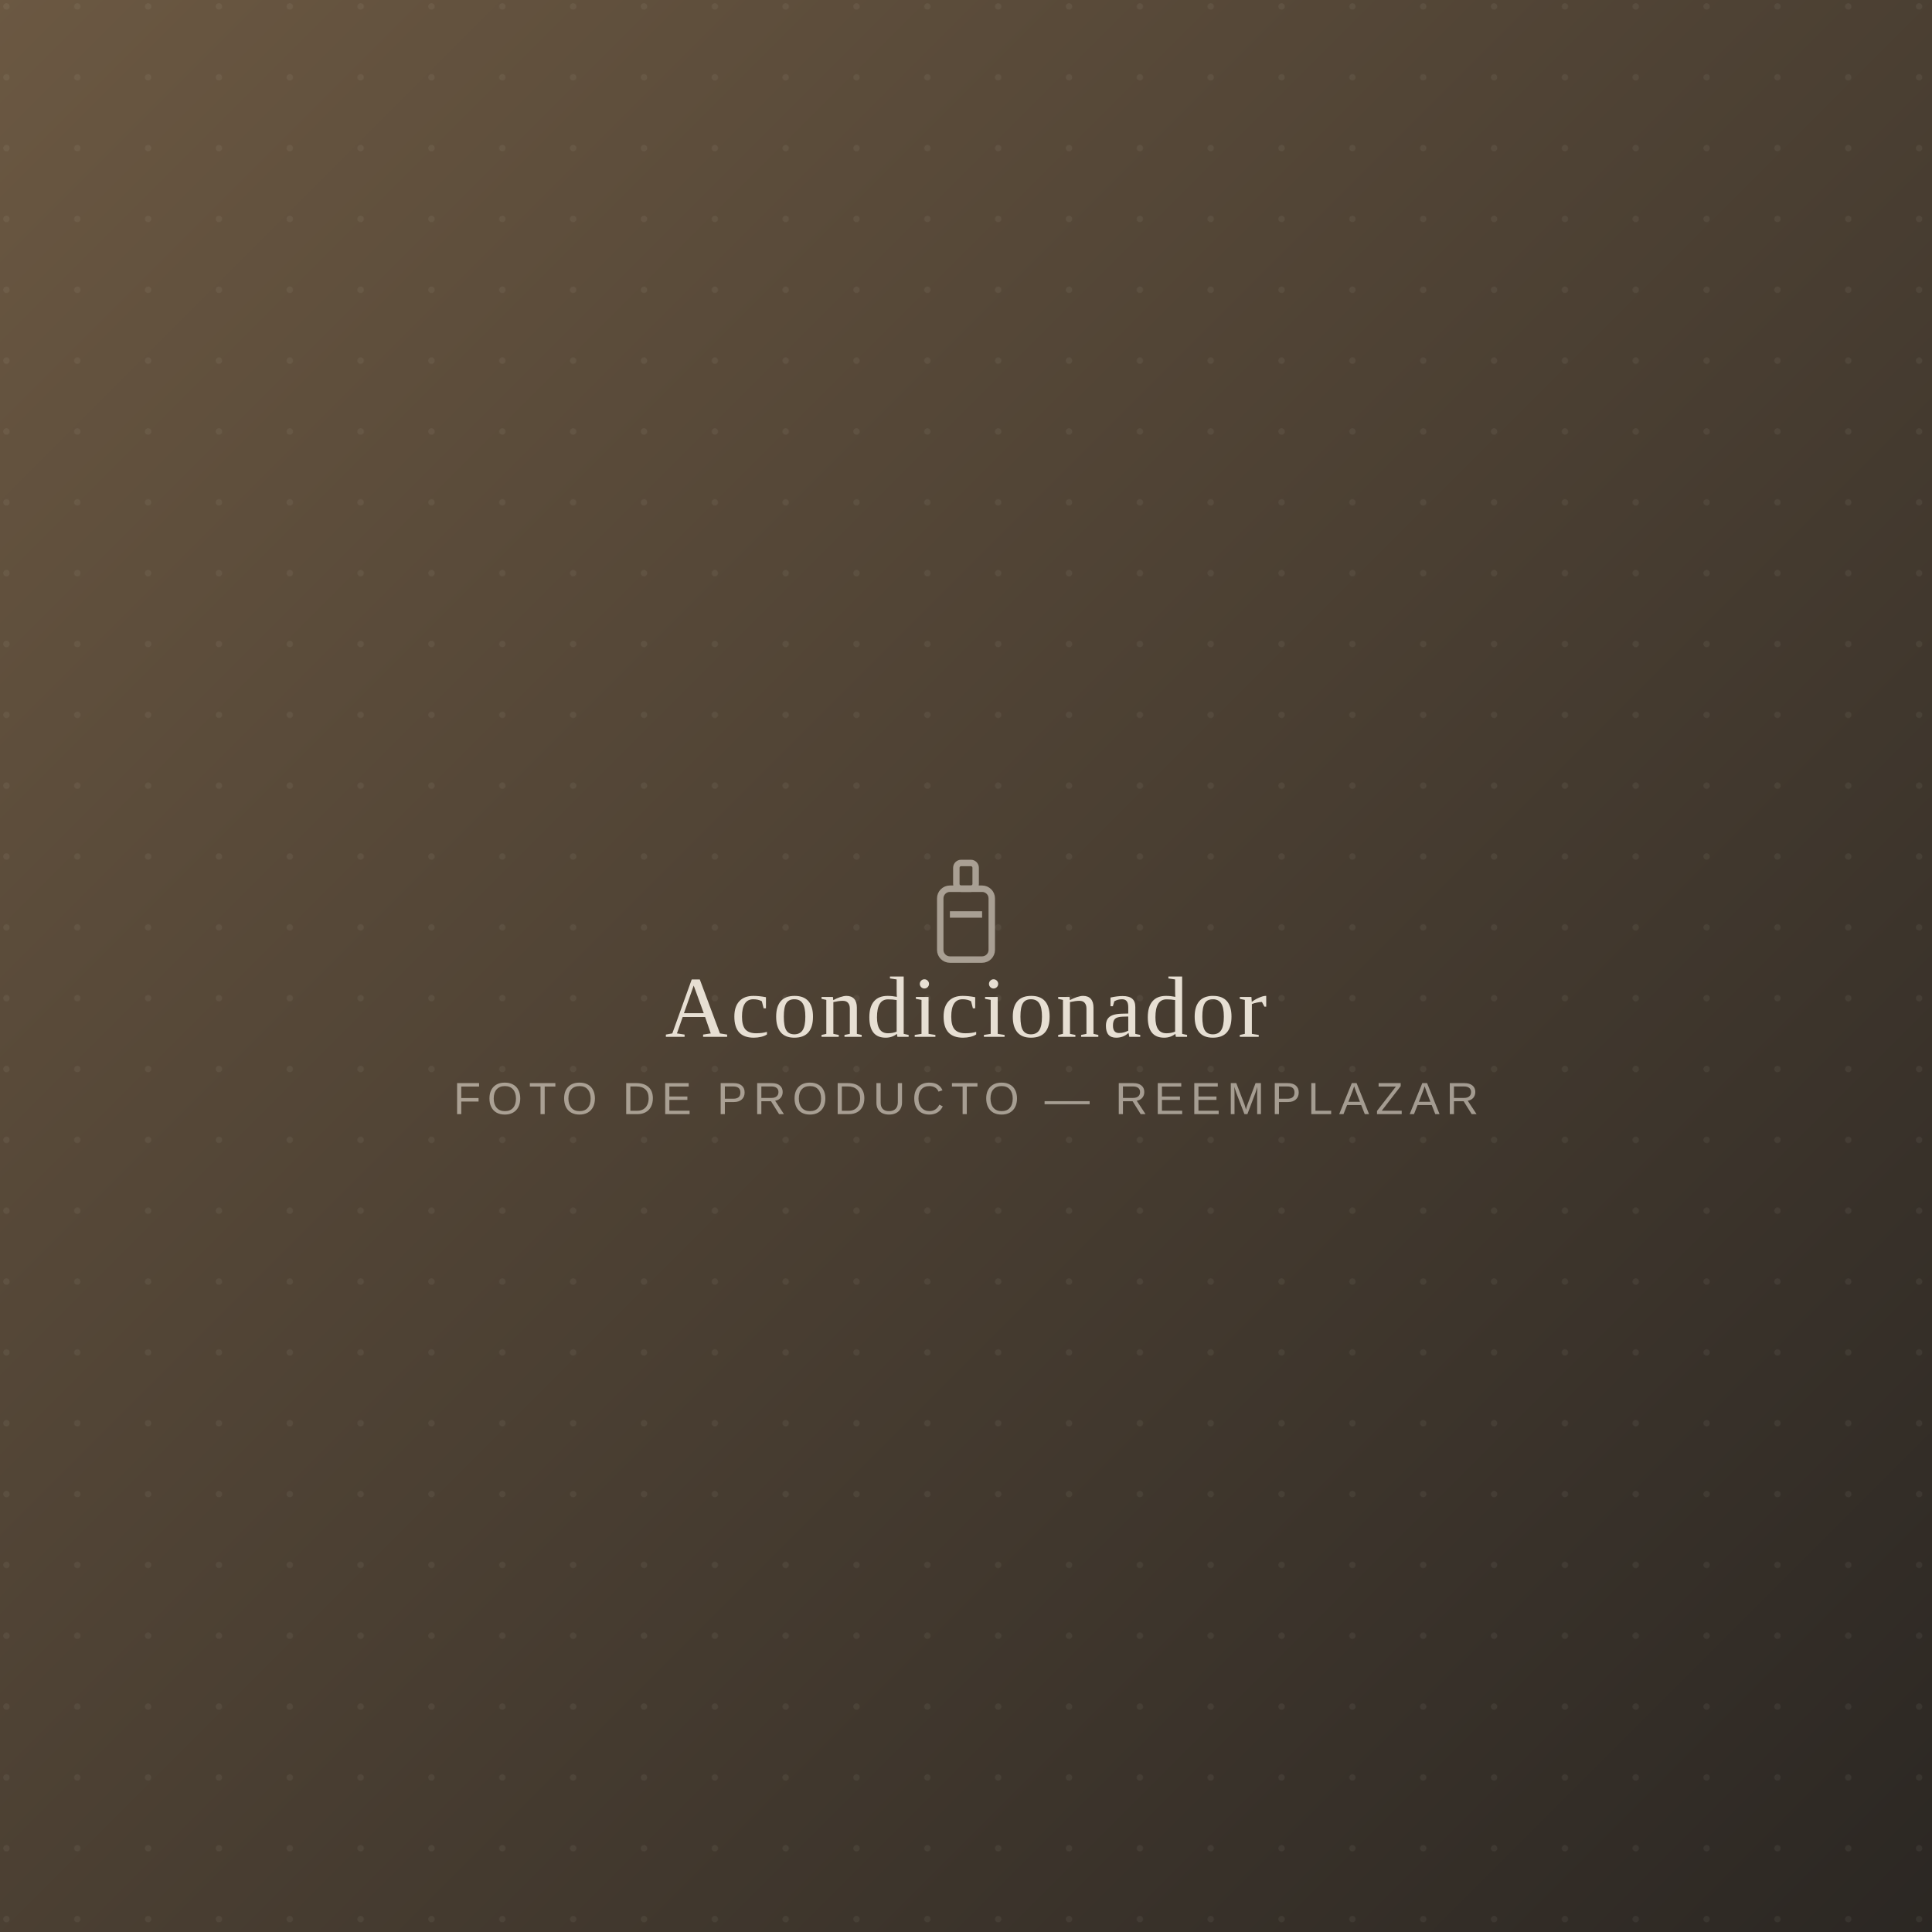
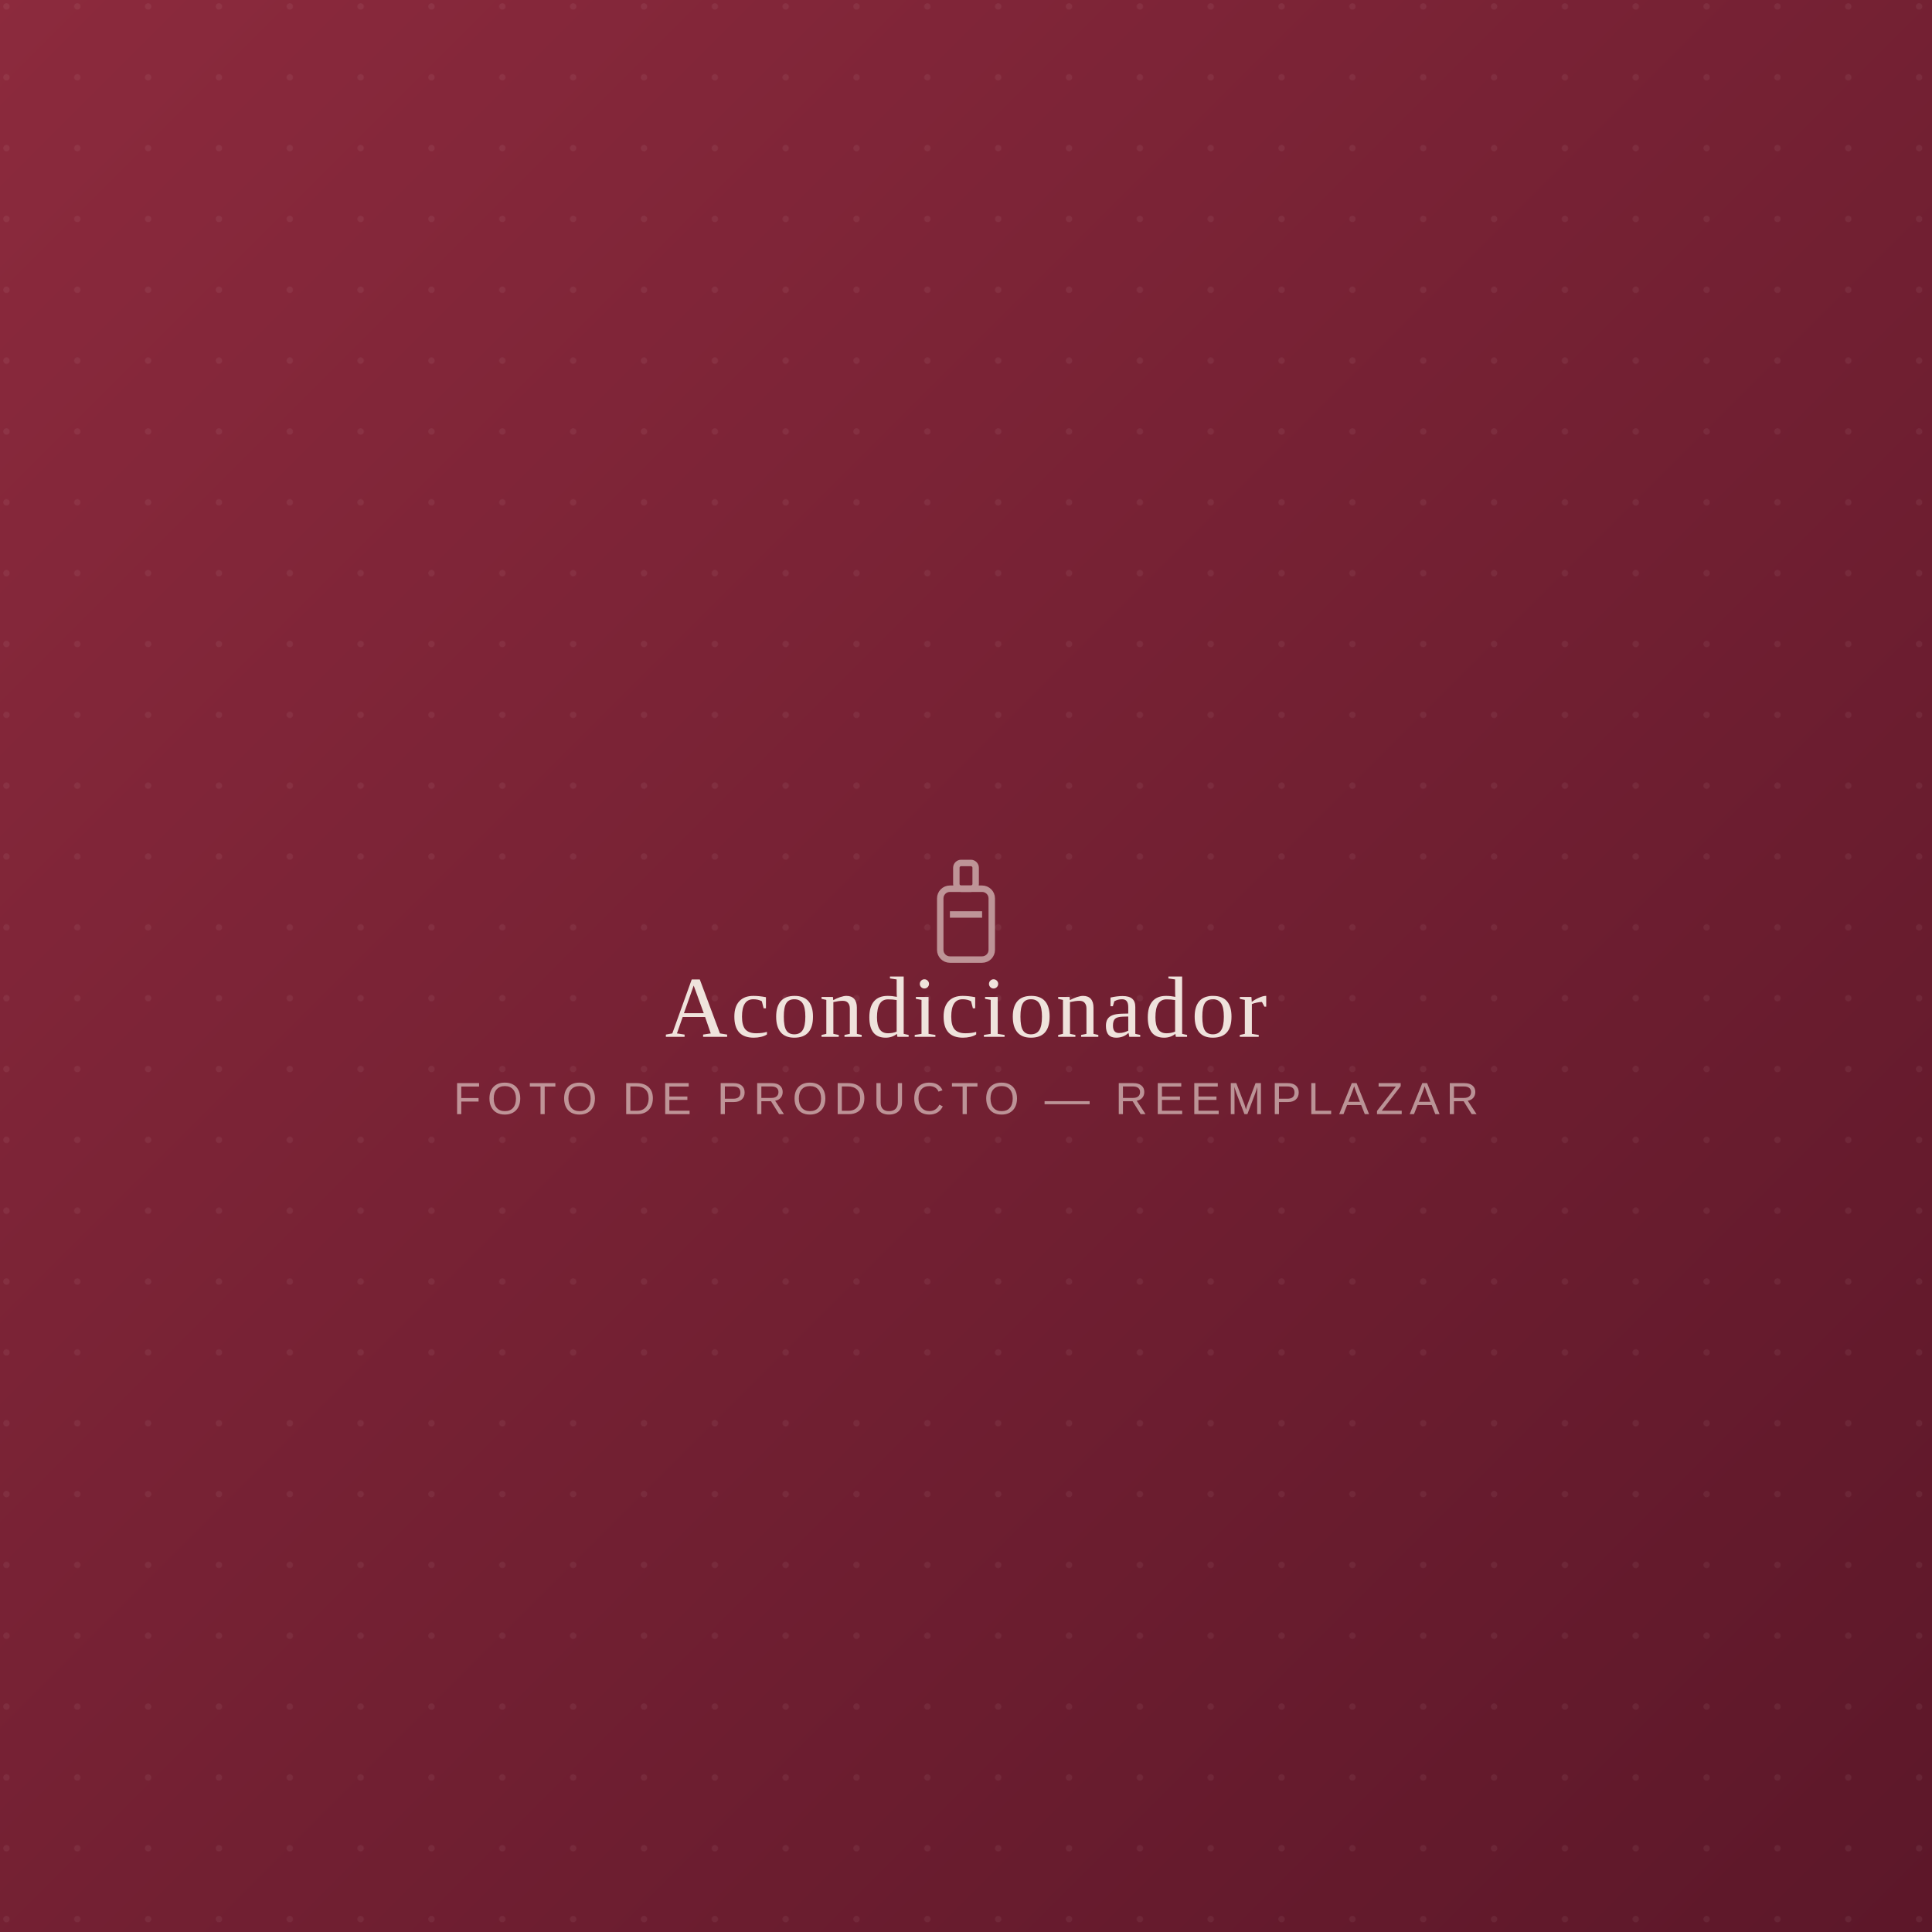
<svg xmlns="http://www.w3.org/2000/svg" width="600" height="600" viewBox="0 0 600 600">
  <defs>
    <linearGradient id="producto_2" x1="0%" y1="0%" x2="100%" y2="100%">
-       <stop offset="0%" stop-color="#6b5842" />
-       <stop offset="100%" stop-color="#2b2723" />
+       <stop offset="0%" stop-color="#8c2a3d" />
+       <stop offset="100%" stop-color="#5c1729" />
    </linearGradient>
    <pattern id="producto_2_dots" width="22" height="22" patternUnits="userSpaceOnUse">
-       <circle cx="2" cy="2" r="1" fill="#f4ede1" opacity="0.06" />
+       <circle cx="2" cy="2" r="1" fill="#faf3ea" opacity="0.06" />
    </pattern>
  </defs>
  <rect width="600" height="600" fill="url(#producto_2)" />
  <rect width="600" height="600" fill="url(#producto_2_dots)" />
  <g transform="translate(300.0,282.0)">
-     <g transform="translate(-8,-16)" opacity="0.55" fill="none" stroke="#f4ede1" stroke-width="2">
+     <g transform="translate(-8,-16)" opacity="0.55" fill="none" stroke="#faf3ea" stroke-width="2">
      <rect x="0" y="10" width="16" height="22" rx="3" />
      <rect x="5" y="2" width="6" height="8" rx="1.5" />
      <line x1="3" y1="18" x2="13" y2="18" />
    </g>
  </g>
-   <text x="50%" y="322.0" font-family="Georgia, 'Times New Roman', serif" font-size="27" fill="#f4ede1" text-anchor="middle" opacity="0.92" letter-spacing="1">Acondicionador</text>
-   <text x="50%" y="346.0" font-family="Arial, Helvetica, sans-serif" font-size="14" fill="#f4ede1" text-anchor="middle" opacity="0.55" letter-spacing="2">FOTO DE PRODUCTO — REEMPLAZAR</text>
+   <text x="50%" y="322.0" font-family="Georgia, 'Times New Roman', serif" font-size="27" fill="#faf3ea" text-anchor="middle" opacity="0.92" letter-spacing="1">Acondicionador</text>
+   <text x="50%" y="346.0" font-family="Arial, Helvetica, sans-serif" font-size="14" fill="#faf3ea" text-anchor="middle" opacity="0.55" letter-spacing="2">FOTO DE PRODUCTO — REEMPLAZAR</text>
</svg>
